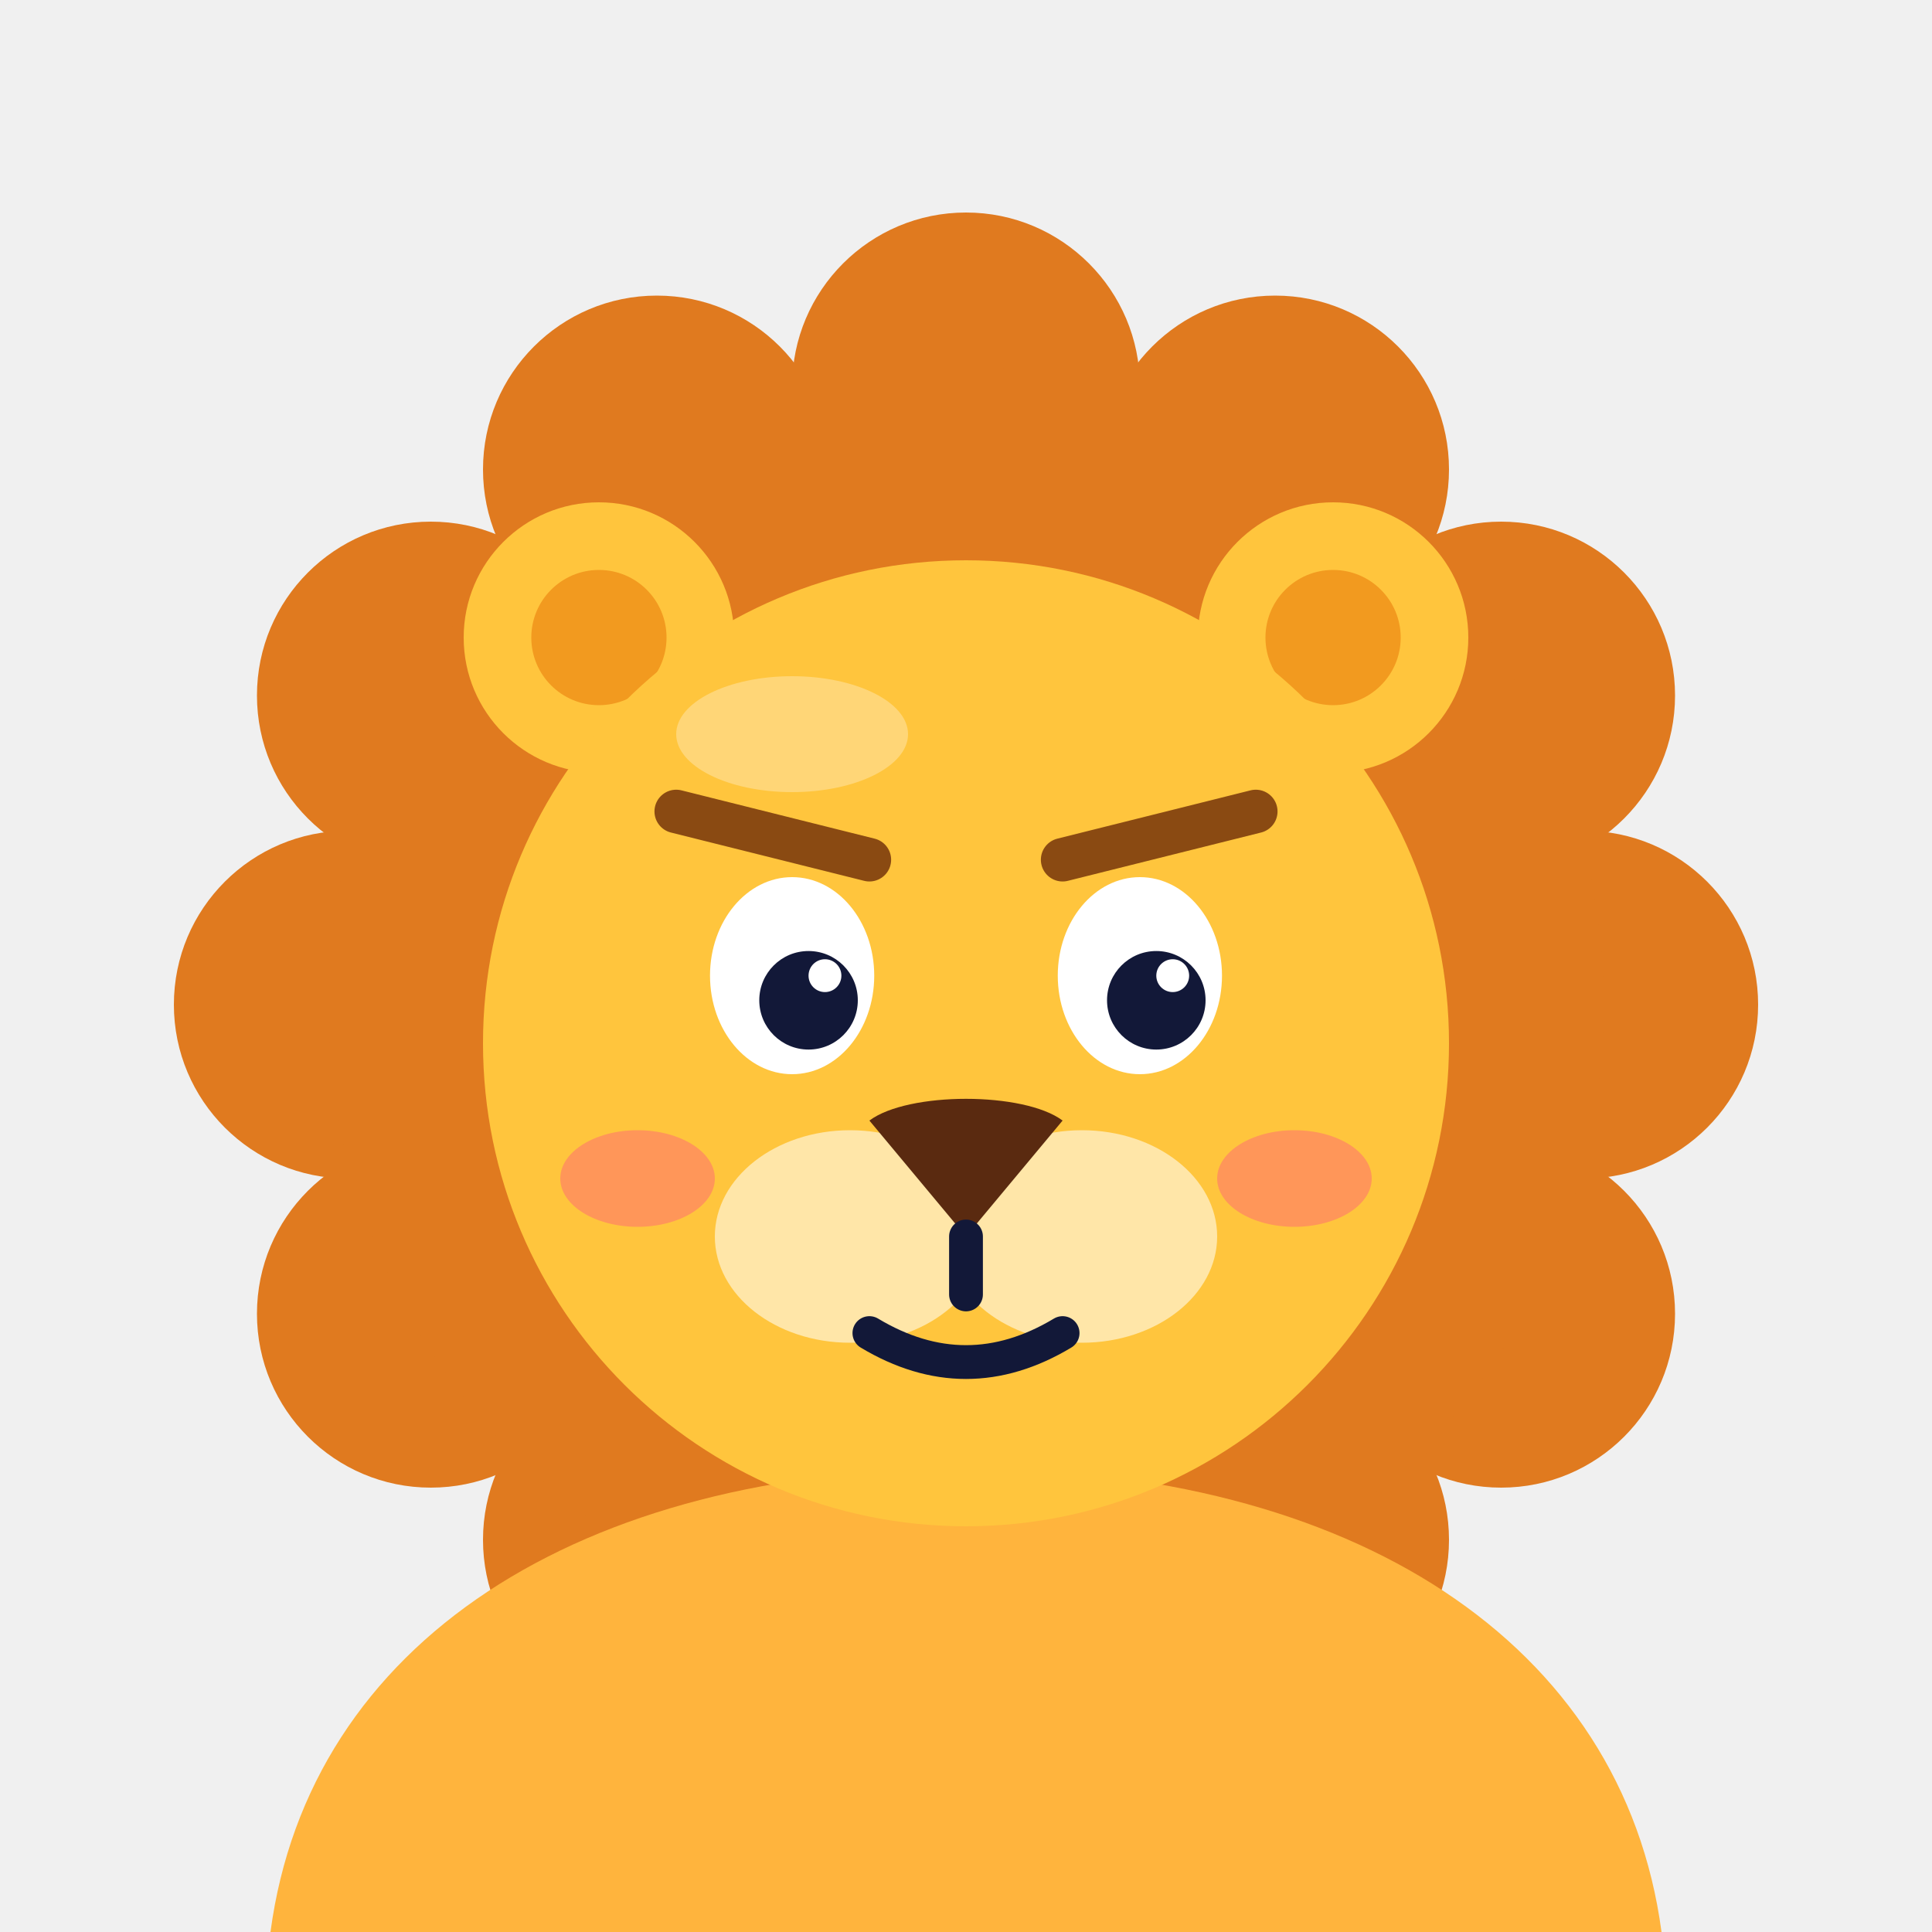
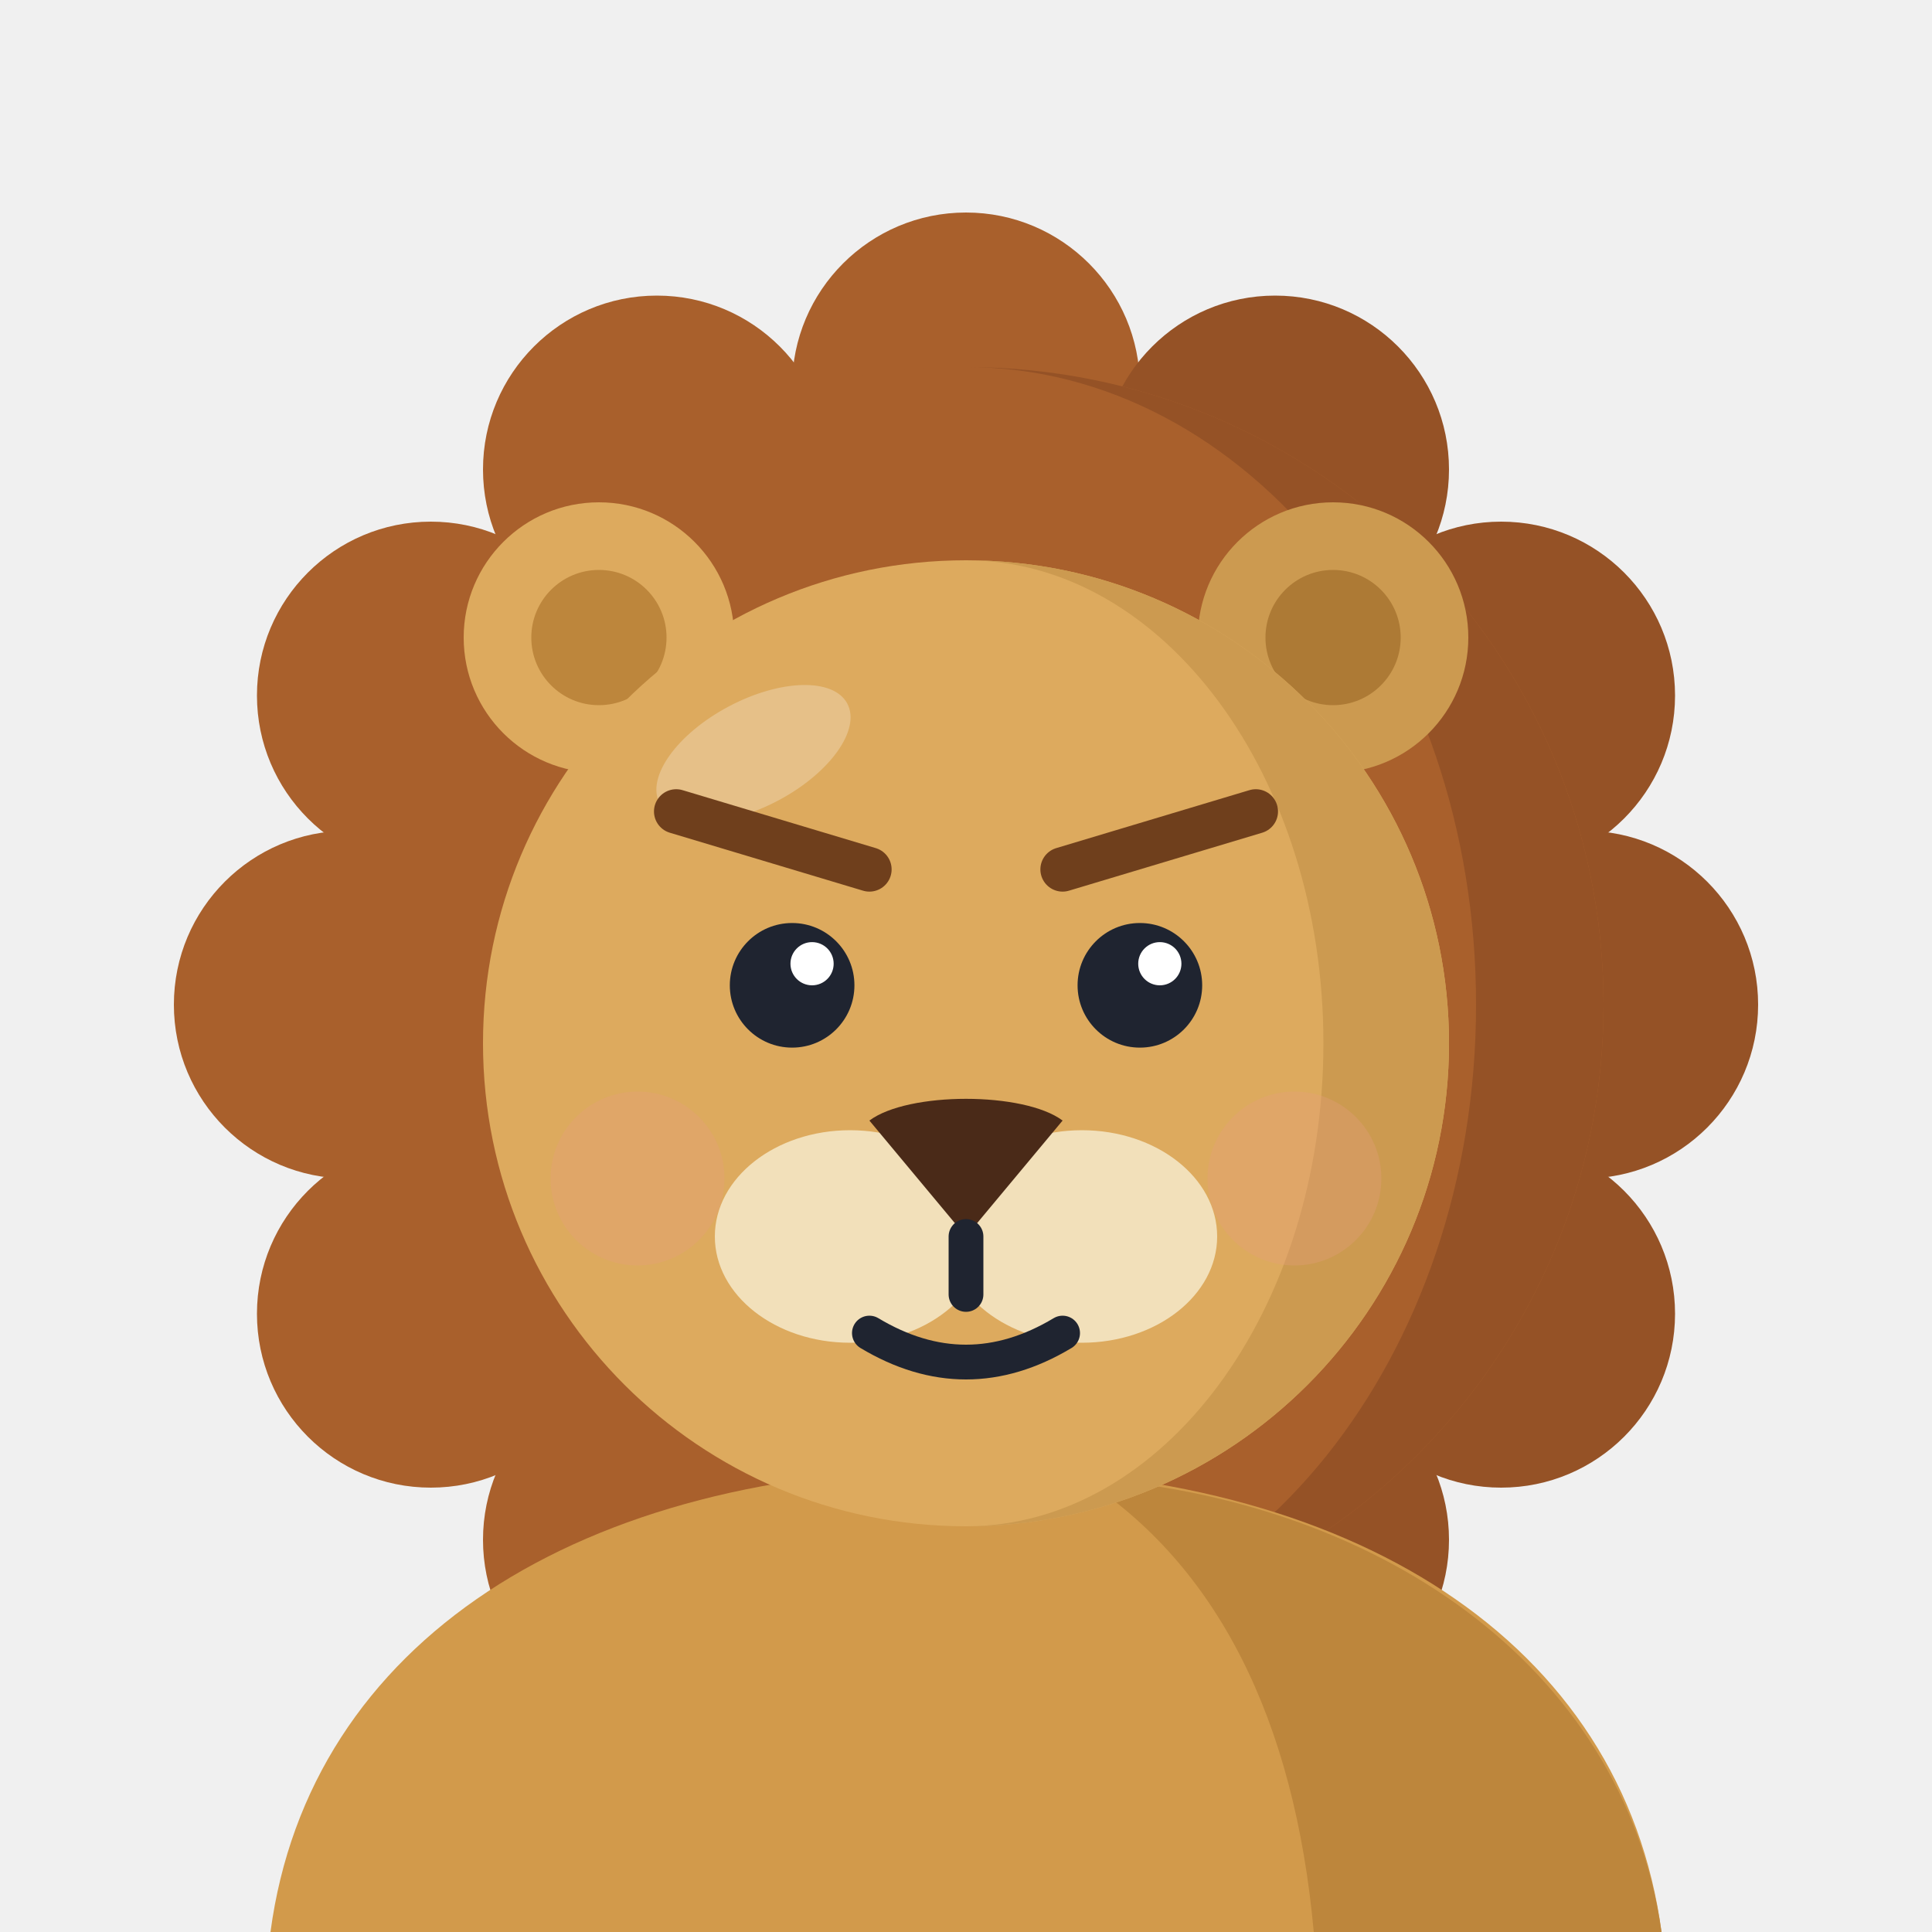
<svg xmlns="http://www.w3.org/2000/svg" viewBox="0 0 200 200" role="img" aria-label="Kofi, a chess bot">
-   <circle cx="164.0" cy="104.0" r="18" fill="#E07A1F" />
-   <circle cx="155.4" cy="136.0" r="18" fill="#E07A1F" />
-   <circle cx="132.0" cy="159.4" r="18" fill="#E07A1F" />
-   <circle cx="100.0" cy="168.0" r="18" fill="#E07A1F" />
-   <circle cx="68.0" cy="159.4" r="18" fill="#E07A1F" />
-   <circle cx="44.6" cy="136.0" r="18" fill="#E07A1F" />
-   <circle cx="36.0" cy="104.0" r="18" fill="#E07A1F" />
-   <circle cx="44.6" cy="72.0" r="18" fill="#E07A1F" />
-   <circle cx="68.0" cy="48.6" r="18" fill="#E07A1F" />
-   <circle cx="100.0" cy="40.0" r="18" fill="#E07A1F" />
-   <circle cx="132.0" cy="48.6" r="18" fill="#E07A1F" />
-   <circle cx="155.4" cy="72.0" r="18" fill="#E07A1F" />
-   <circle cx="100" cy="104" r="66" fill="#E07A1F" />
-   <path d="M28 200 C32 170 60 152 100 152 C140 152 168 170 172 200 Z" fill="#FFB43D" />
-   <circle cx="62" cy="66" r="14" fill="#FFC53D" />
-   <circle cx="62" cy="66" r="7" fill="#F29A1F" />
-   <circle cx="138" cy="66" r="14" fill="#FFC53D" />
-   <circle cx="138" cy="66" r="7" fill="#F29A1F" />
-   <circle cx="100" cy="108" r="50" fill="#FFC53D" />
-   <ellipse cx="82" cy="76" rx="12" ry="6" fill="#FFFFFF" opacity=".3" />
-   <ellipse cx="88" cy="128" rx="14" ry="11" fill="#FFE6A8" />
-   <ellipse cx="112" cy="128" rx="14" ry="11" fill="#FFE6A8" />
-   <path d="M90 116 C94 113 106 113 110 116 L100 128 Z" fill="#5A2A10" />
-   <path d="M100 128 L100 134 M90 138 Q100 144 110 138" fill="none" stroke="#121838" stroke-width="3.5" stroke-linecap="round" />
-   <path d="M70 84 L90 89" fill="none" stroke="#8A4A12" stroke-width="4.5" stroke-linecap="round" />
-   <path d="M130 84 L110 89" fill="none" stroke="#8A4A12" stroke-width="4.5" stroke-linecap="round" />
-   <ellipse cx="82" cy="101" rx="8.5" ry="10.2" fill="#FFFFFF" />
-   <circle cx="83.7" cy="103.55" r="5.1" fill="#121838" />
-   <circle cx="85.4" cy="101.0" r="1.7" fill="#FFFFFF" />
-   <ellipse cx="118" cy="101" rx="8.5" ry="10.2" fill="#FFFFFF" />
-   <circle cx="119.7" cy="103.55" r="5.1" fill="#121838" />
-   <circle cx="121.4" cy="101.0" r="1.7" fill="#FFFFFF" />
-   <ellipse cx="66" cy="122" rx="8" ry="5" fill="#FF6F6F" opacity=".55" />
-   <ellipse cx="134" cy="122" rx="8" ry="5" fill="#FF6F6F" opacity=".55" />
+   <circle cx="164.0" cy="104.0" r="18" fill="#955226" />
+   <circle cx="155.4" cy="136.0" r="18" fill="#955226" />
+   <circle cx="132.0" cy="159.4" r="18" fill="#955226" />
+   <circle cx="100.0" cy="168.0" r="18" fill="#A9602C" />
+   <circle cx="68.0" cy="159.4" r="18" fill="#A9602C" />
+   <circle cx="44.6" cy="136.0" r="18" fill="#A9602C" />
+   <circle cx="36.0" cy="104.0" r="18" fill="#A9602C" />
+   <circle cx="44.6" cy="72.0" r="18" fill="#A9602C" />
+   <circle cx="68.0" cy="48.6" r="18" fill="#A9602C" />
+   <circle cx="100.0" cy="40.0" r="18" fill="#A9602C" />
+   <circle cx="132.0" cy="48.6" r="18" fill="#955226" />
+   <circle cx="155.4" cy="72.0" r="18" fill="#955226" />
+   <circle cx="100" cy="104" r="66" fill="#A9602C" />
+   <path d="M100 38 A66 66 0 0 1 100 170 A52.8 66 0 0 0 100 38 Z" fill="#955226" />
+   <path d="M28 200 C32 170 60 152 100 152 C140 152 168 170 172 200 Z" fill="#D29A4B" />
+   <path d="M112 153 C142 155 168 172 172 200 L136 200 C134 178 126 162 112 153 Z" fill="#BD863C" />
+   <circle cx="62" cy="66" r="14" fill="#DDAA5E" />
+   <circle cx="62" cy="66" r="7" fill="#BD863C" />
+   <circle cx="138" cy="66" r="14" fill="#CC9A50" />
+   <circle cx="138" cy="66" r="7" fill="#AD7A35" />
+   <circle cx="100" cy="108" r="50" fill="#DDAA5E" />
+   <path d="M100 58 A50 50 0 0 1 100 158 A37 50 0 0 0 100 58 Z" fill="#CC9A50" />
+   <ellipse cx="78" cy="78" rx="11" ry="5.5" fill="#FFFFFF" opacity=".26" transform="rotate(-28 78 78)" />
+   <ellipse cx="88" cy="128" rx="14" ry="11" fill="#F2E0BA" />
+   <ellipse cx="112" cy="128" rx="14" ry="11" fill="#F2E0BA" />
+   <path d="M90 116 C94 113 106 113 110 116 L100 128 Z" fill="#4A2A18" />
+   <path d="M100 128 L100 134 M90 138 Q100 144 110 138" fill="none" stroke="#1F2430" stroke-width="3.6" stroke-linecap="round" />
+   <path d="M70 84 L90 90" fill="none" stroke="#6F3F1C" stroke-width="4.6" stroke-linecap="round" />
+   <path d="M130 84 L110 90" fill="none" stroke="#6F3F1C" stroke-width="4.6" stroke-linecap="round" />
+   <circle cx="82" cy="102" r="6.45" fill="#1F2430" />
+   <circle cx="84.064" cy="99.764" r="2.236" fill="#FFFFFF" />
+   <circle cx="118" cy="102" r="6.45" fill="#1F2430" />
+   <circle cx="120.064" cy="99.764" r="2.236" fill="#FFFFFF" />
+   <circle cx="66" cy="122" r="9" fill="#E59C7E" opacity=".32" />
+   <circle cx="134" cy="122" r="9" fill="#E59C7E" opacity=".32" />
</svg>
